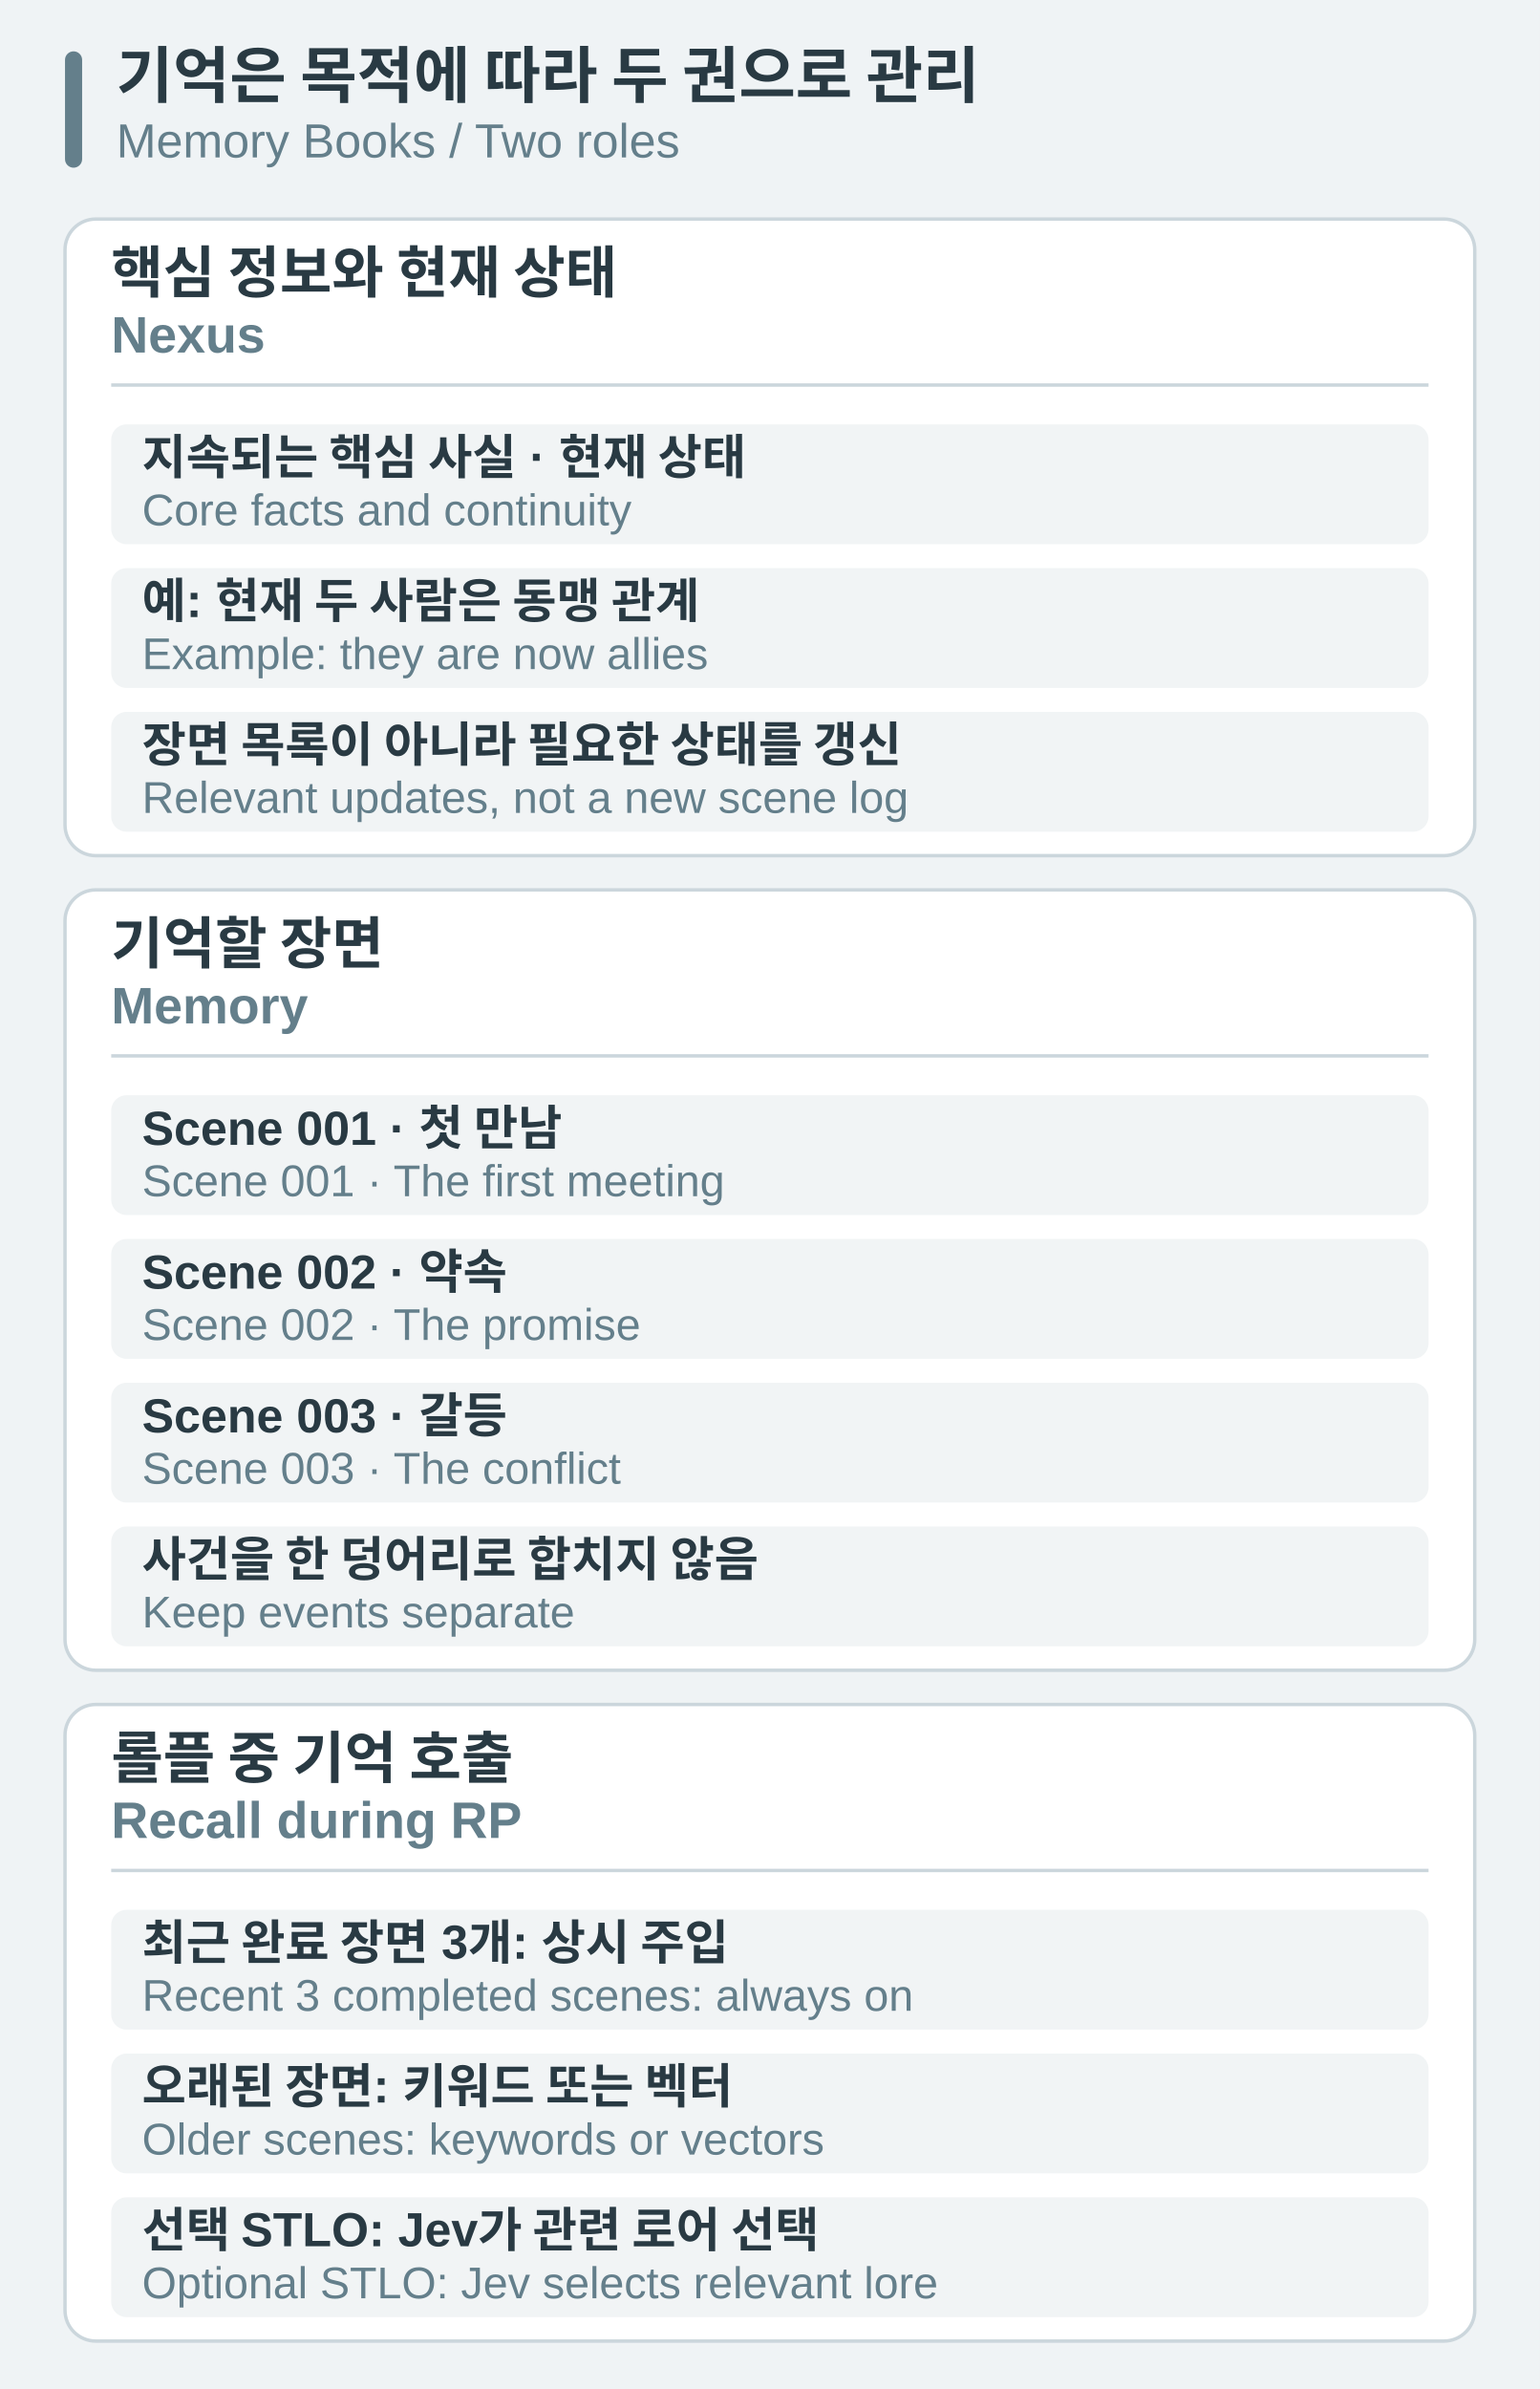
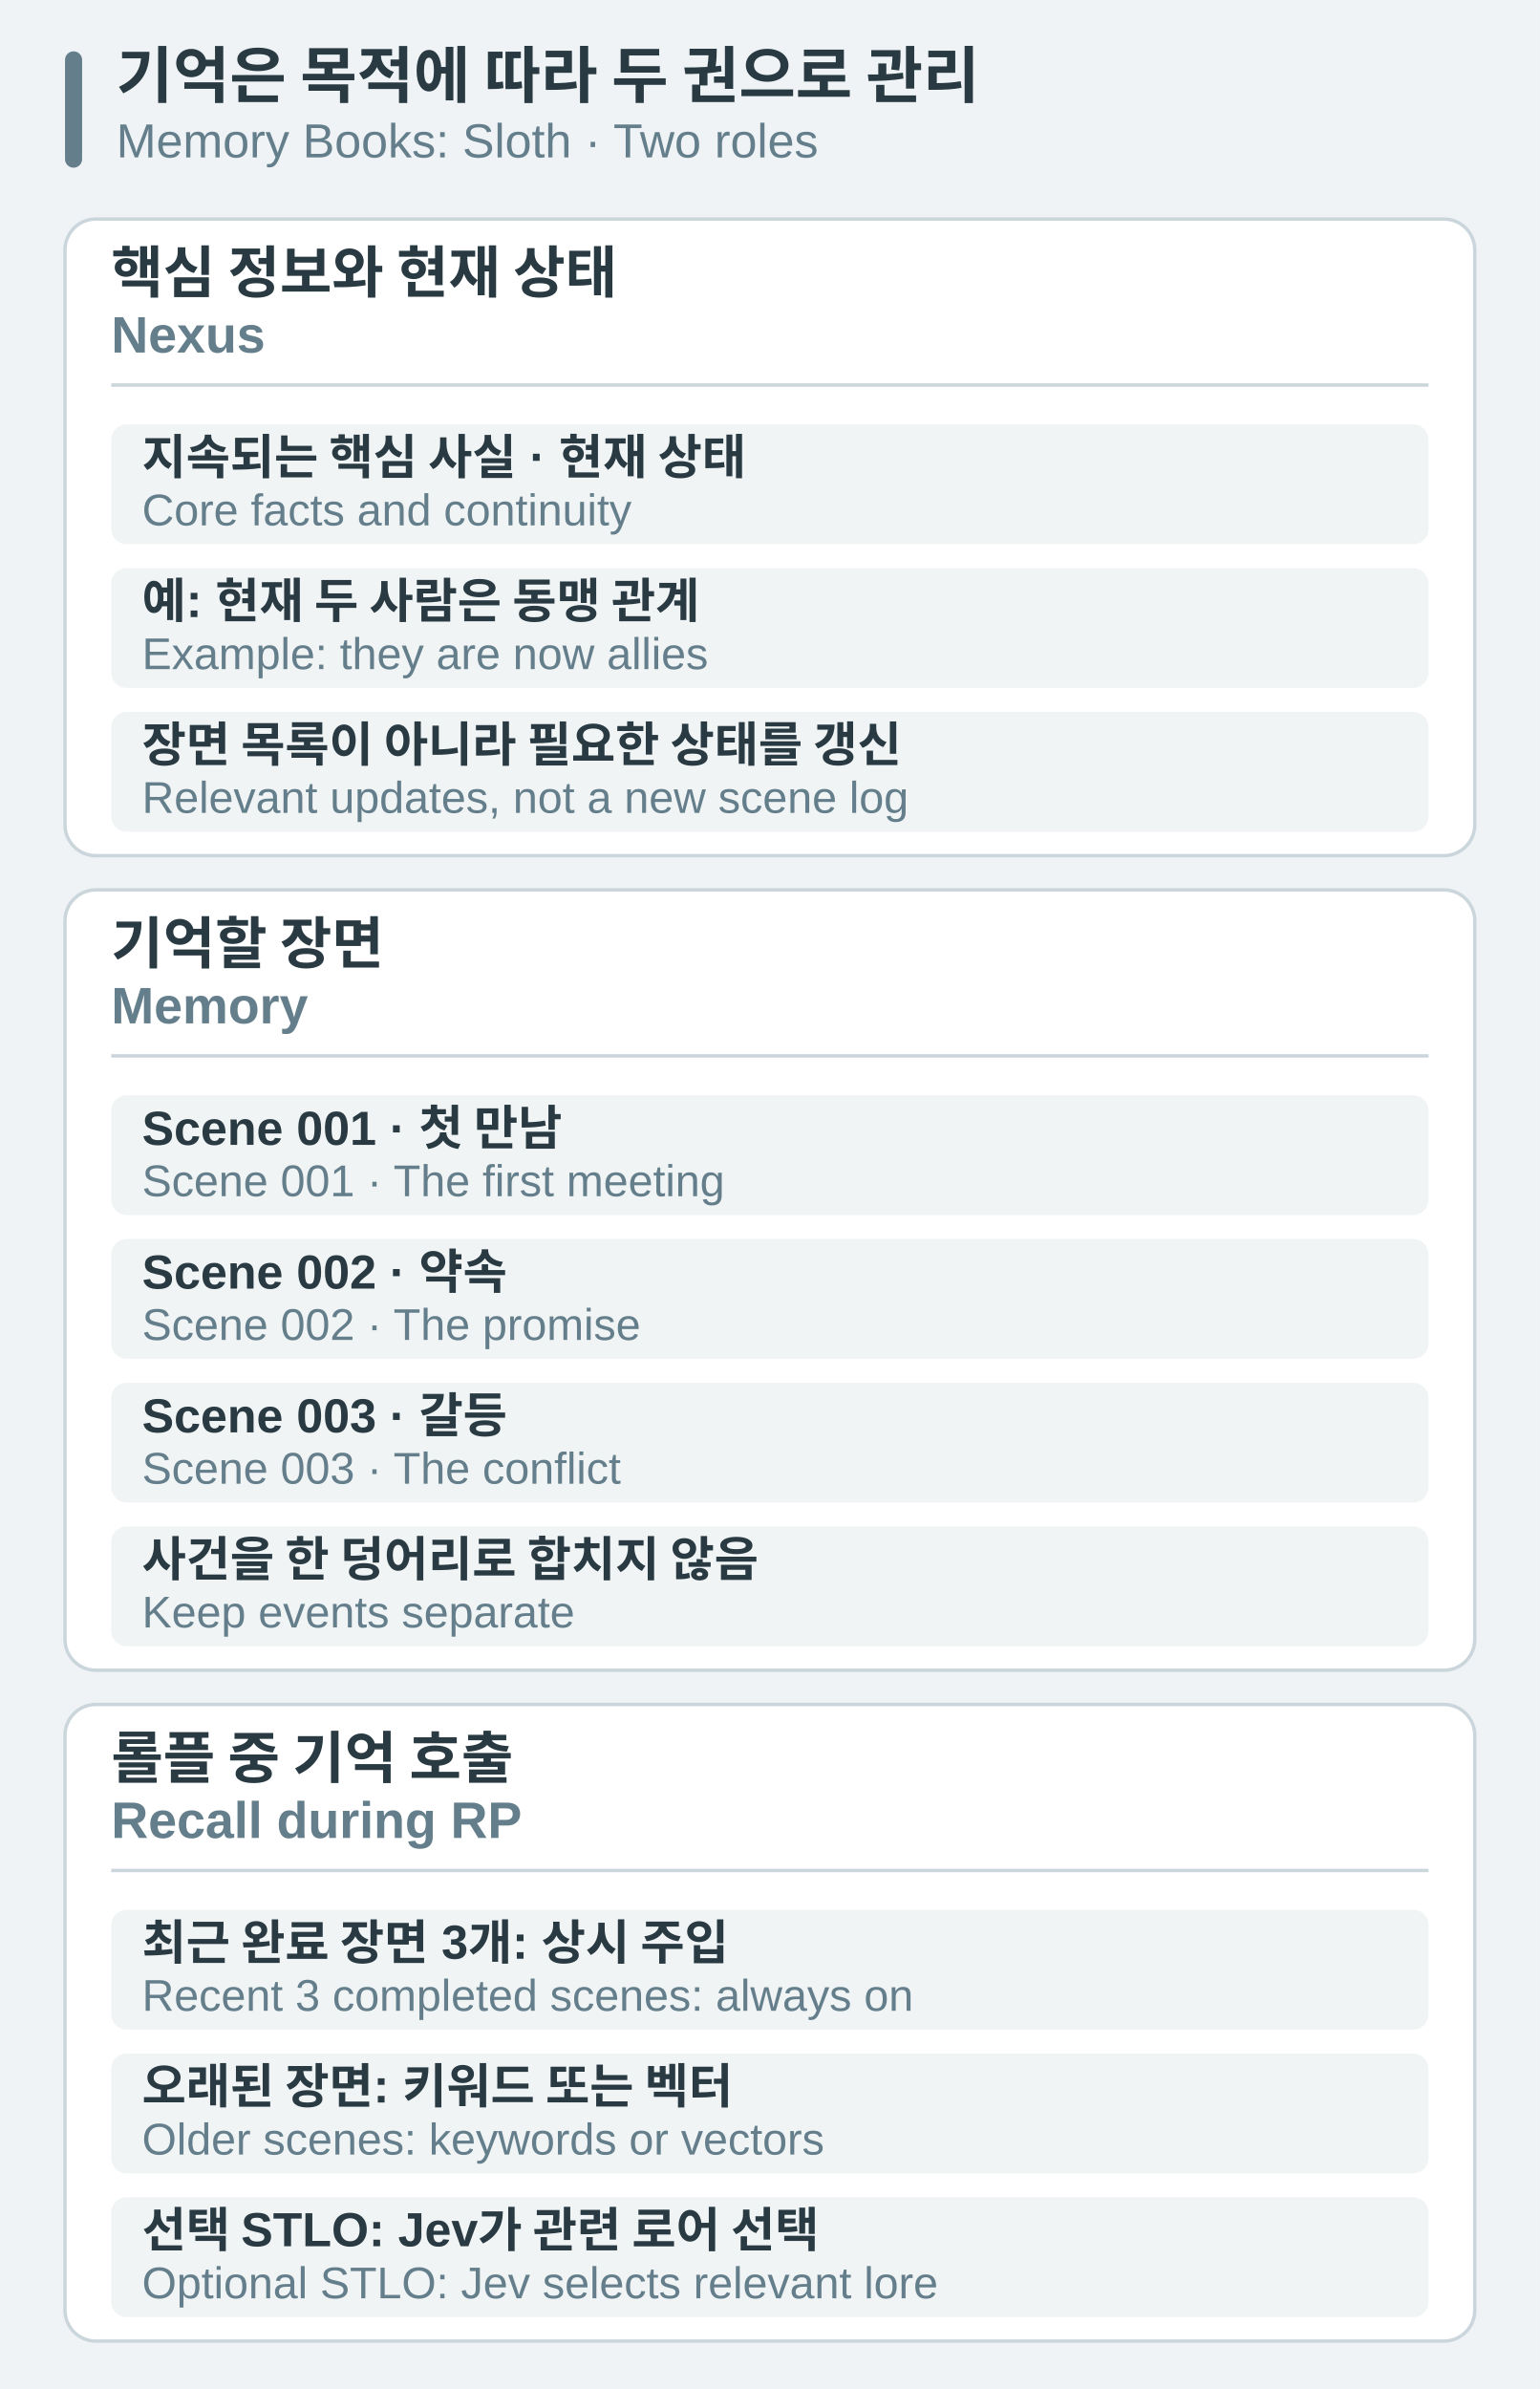
<svg xmlns="http://www.w3.org/2000/svg" width="900" height="1396" viewBox="0 0 900 1396" font-family="Arial,'Noto Sans KR','Apple SD Gothic Neo','Malgun Gothic',sans-serif" role="img" aria-label="Memory Books / Two roles">
  <rect width="900" height="1396" fill="#eff3f5" />
  <rect x="38" y="30" width="10" height="68" rx="5" fill="#647f8b" />
  <text x="68" y="57" font-size="36" fill="#293a43" font-weight="600">기억은 목적에 따라 두 권으로 관리</text>
-   <text x="68" y="92" font-size="28" fill="#647f8b" font-weight="400">Memory Books / Two roles</text>
+   <text x="68" y="92" font-size="28" fill="#647f8b" font-weight="400">Memory Books: Sloth · Two roles</text>
  <rect x="38" y="128" width="824" height="372" rx="18" fill="#fff" stroke="#cbd6dc" stroke-width="2" />
  <text x="65" y="171" font-size="33" fill="#293a43" font-weight="600">핵심 정보와 현재 상태</text>
  <text x="65" y="206" font-size="30" fill="#647f8b" font-weight="600">Nexus</text>
  <path d="M65 225H835" stroke="#cbd6dc" stroke-width="2" />
  <rect x="65" y="248" width="770" height="70" rx="9" fill="#f1f4f5" />
  <text x="83" y="277" font-size="28" fill="#293a43" font-weight="600">지속되는 핵심 사실 · 현재 상태</text>
  <text x="83" y="307" font-size="26" fill="#647f8b" font-weight="400">Core facts and continuity</text>
  <rect x="65" y="332" width="770" height="70" rx="9" fill="#f1f4f5" />
  <text x="83" y="361" font-size="28" fill="#293a43" font-weight="600">예: 현재 두 사람은 동맹 관계</text>
  <text x="83" y="391" font-size="26" fill="#647f8b" font-weight="400">Example: they are now allies</text>
  <rect x="65" y="416" width="770" height="70" rx="9" fill="#f1f4f5" />
  <text x="83" y="445" font-size="28" fill="#293a43" font-weight="600">장면 목록이 아니라 필요한 상태를 갱신</text>
  <text x="83" y="475" font-size="26" fill="#647f8b" font-weight="400">Relevant updates, not a new scene log</text>
  <rect x="38" y="520" width="824" height="456" rx="18" fill="#fff" stroke="#cbd6dc" stroke-width="2" />
  <text x="65" y="563" font-size="33" fill="#293a43" font-weight="600">기억할 장면</text>
  <text x="65" y="598" font-size="30" fill="#647f8b" font-weight="600">Memory</text>
  <path d="M65 617H835" stroke="#cbd6dc" stroke-width="2" />
  <rect x="65" y="640" width="770" height="70" rx="9" fill="#f1f4f5" />
  <text x="83" y="669" font-size="28" fill="#293a43" font-weight="600">Scene 001 · 첫 만남</text>
  <text x="83" y="699" font-size="26" fill="#647f8b" font-weight="400">Scene 001 · The first meeting</text>
  <rect x="65" y="724" width="770" height="70" rx="9" fill="#f1f4f5" />
  <text x="83" y="753" font-size="28" fill="#293a43" font-weight="600">Scene 002 · 약속</text>
  <text x="83" y="783" font-size="26" fill="#647f8b" font-weight="400">Scene 002 · The promise</text>
  <rect x="65" y="808" width="770" height="70" rx="9" fill="#f1f4f5" />
  <text x="83" y="837" font-size="28" fill="#293a43" font-weight="600">Scene 003 · 갈등</text>
  <text x="83" y="867" font-size="26" fill="#647f8b" font-weight="400">Scene 003 · The conflict</text>
  <rect x="65" y="892" width="770" height="70" rx="9" fill="#f1f4f5" />
  <text x="83" y="921" font-size="28" fill="#293a43" font-weight="600">사건을 한 덩어리로 합치지 않음</text>
  <text x="83" y="951" font-size="26" fill="#647f8b" font-weight="400">Keep events separate</text>
  <rect x="38" y="996" width="824" height="372" rx="18" fill="#fff" stroke="#cbd6dc" stroke-width="2" />
  <text x="65" y="1039" font-size="33" fill="#293a43" font-weight="600">롤플 중 기억 호출</text>
  <text x="65" y="1074" font-size="30" fill="#647f8b" font-weight="600">Recall during RP</text>
  <path d="M65 1093H835" stroke="#cbd6dc" stroke-width="2" />
  <rect x="65" y="1116" width="770" height="70" rx="9" fill="#f1f4f5" />
  <text x="83" y="1145" font-size="28" fill="#293a43" font-weight="600">최근 완료 장면 3개: 상시 주입</text>
  <text x="83" y="1175" font-size="26" fill="#647f8b" font-weight="400">Recent 3 completed scenes: always on</text>
  <rect x="65" y="1200" width="770" height="70" rx="9" fill="#f1f4f5" />
  <text x="83" y="1229" font-size="28" fill="#293a43" font-weight="600">오래된 장면: 키워드 또는 벡터</text>
  <text x="83" y="1259" font-size="26" fill="#647f8b" font-weight="400">Older scenes: keywords or vectors</text>
  <rect x="65" y="1284" width="770" height="70" rx="9" fill="#f1f4f5" />
  <text x="83" y="1313" font-size="28" fill="#293a43" font-weight="600">선택 STLO: Jev가 관련 로어 선택</text>
  <text x="83" y="1343" font-size="26" fill="#647f8b" font-weight="400">Optional STLO: Jev selects relevant lore</text>
</svg>
